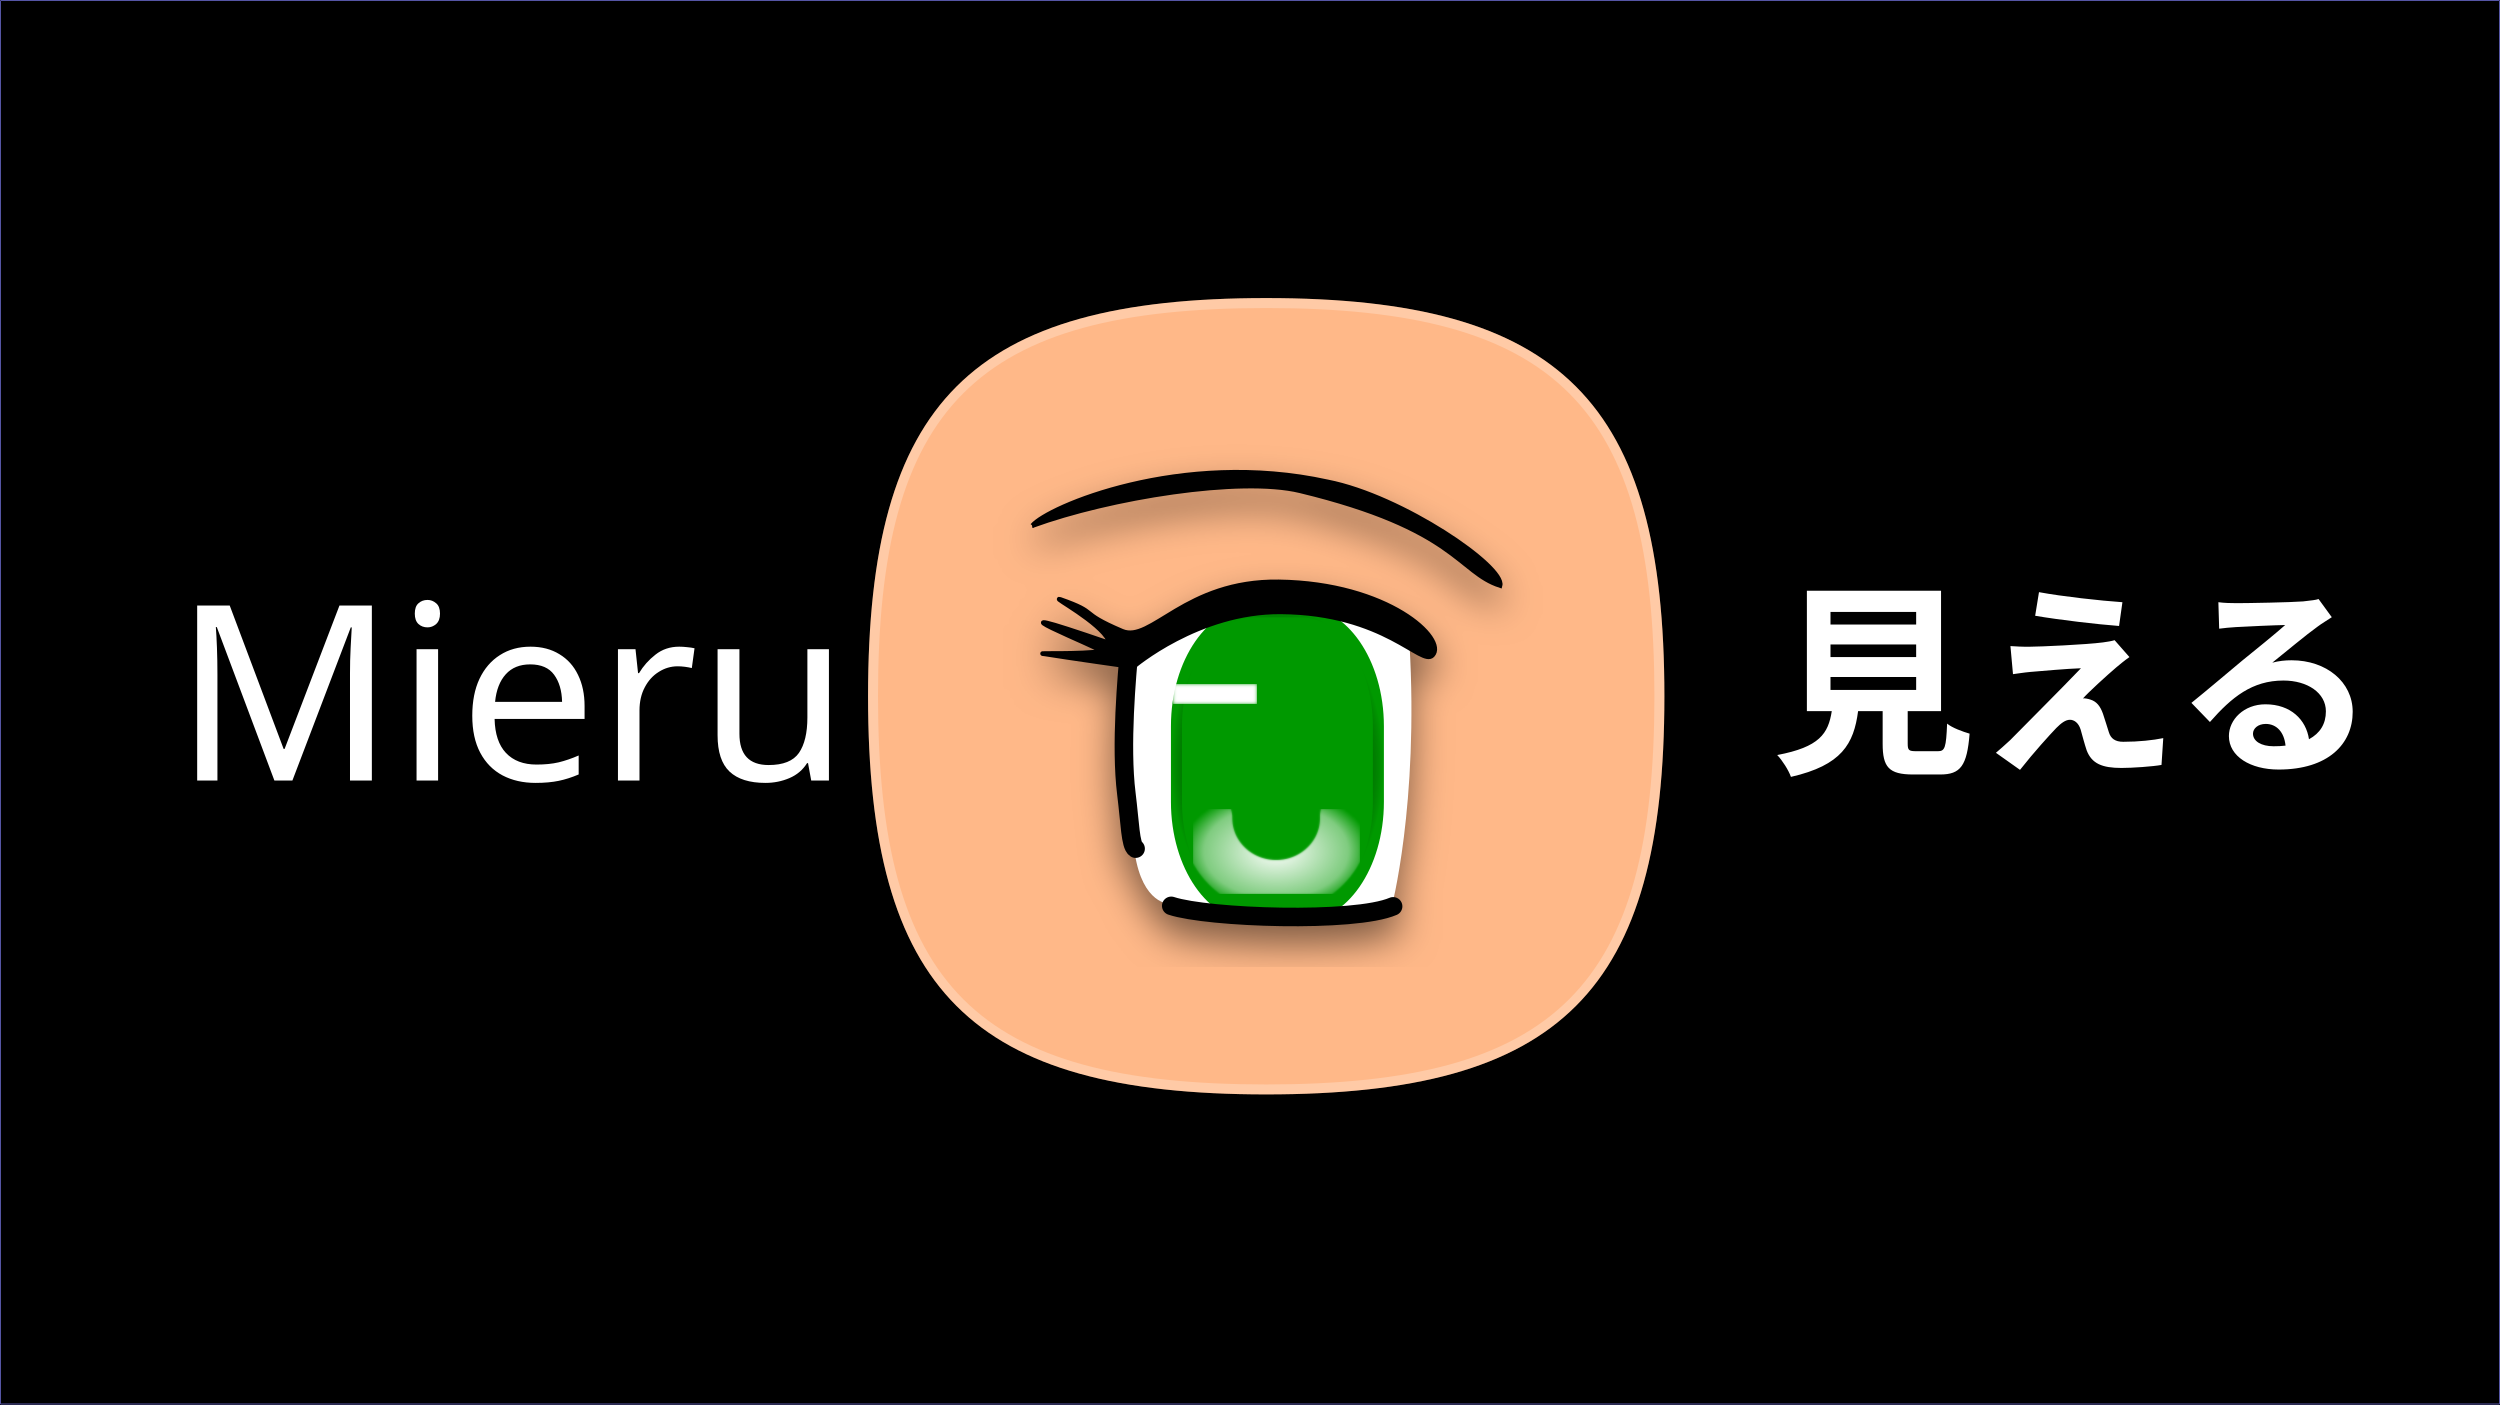
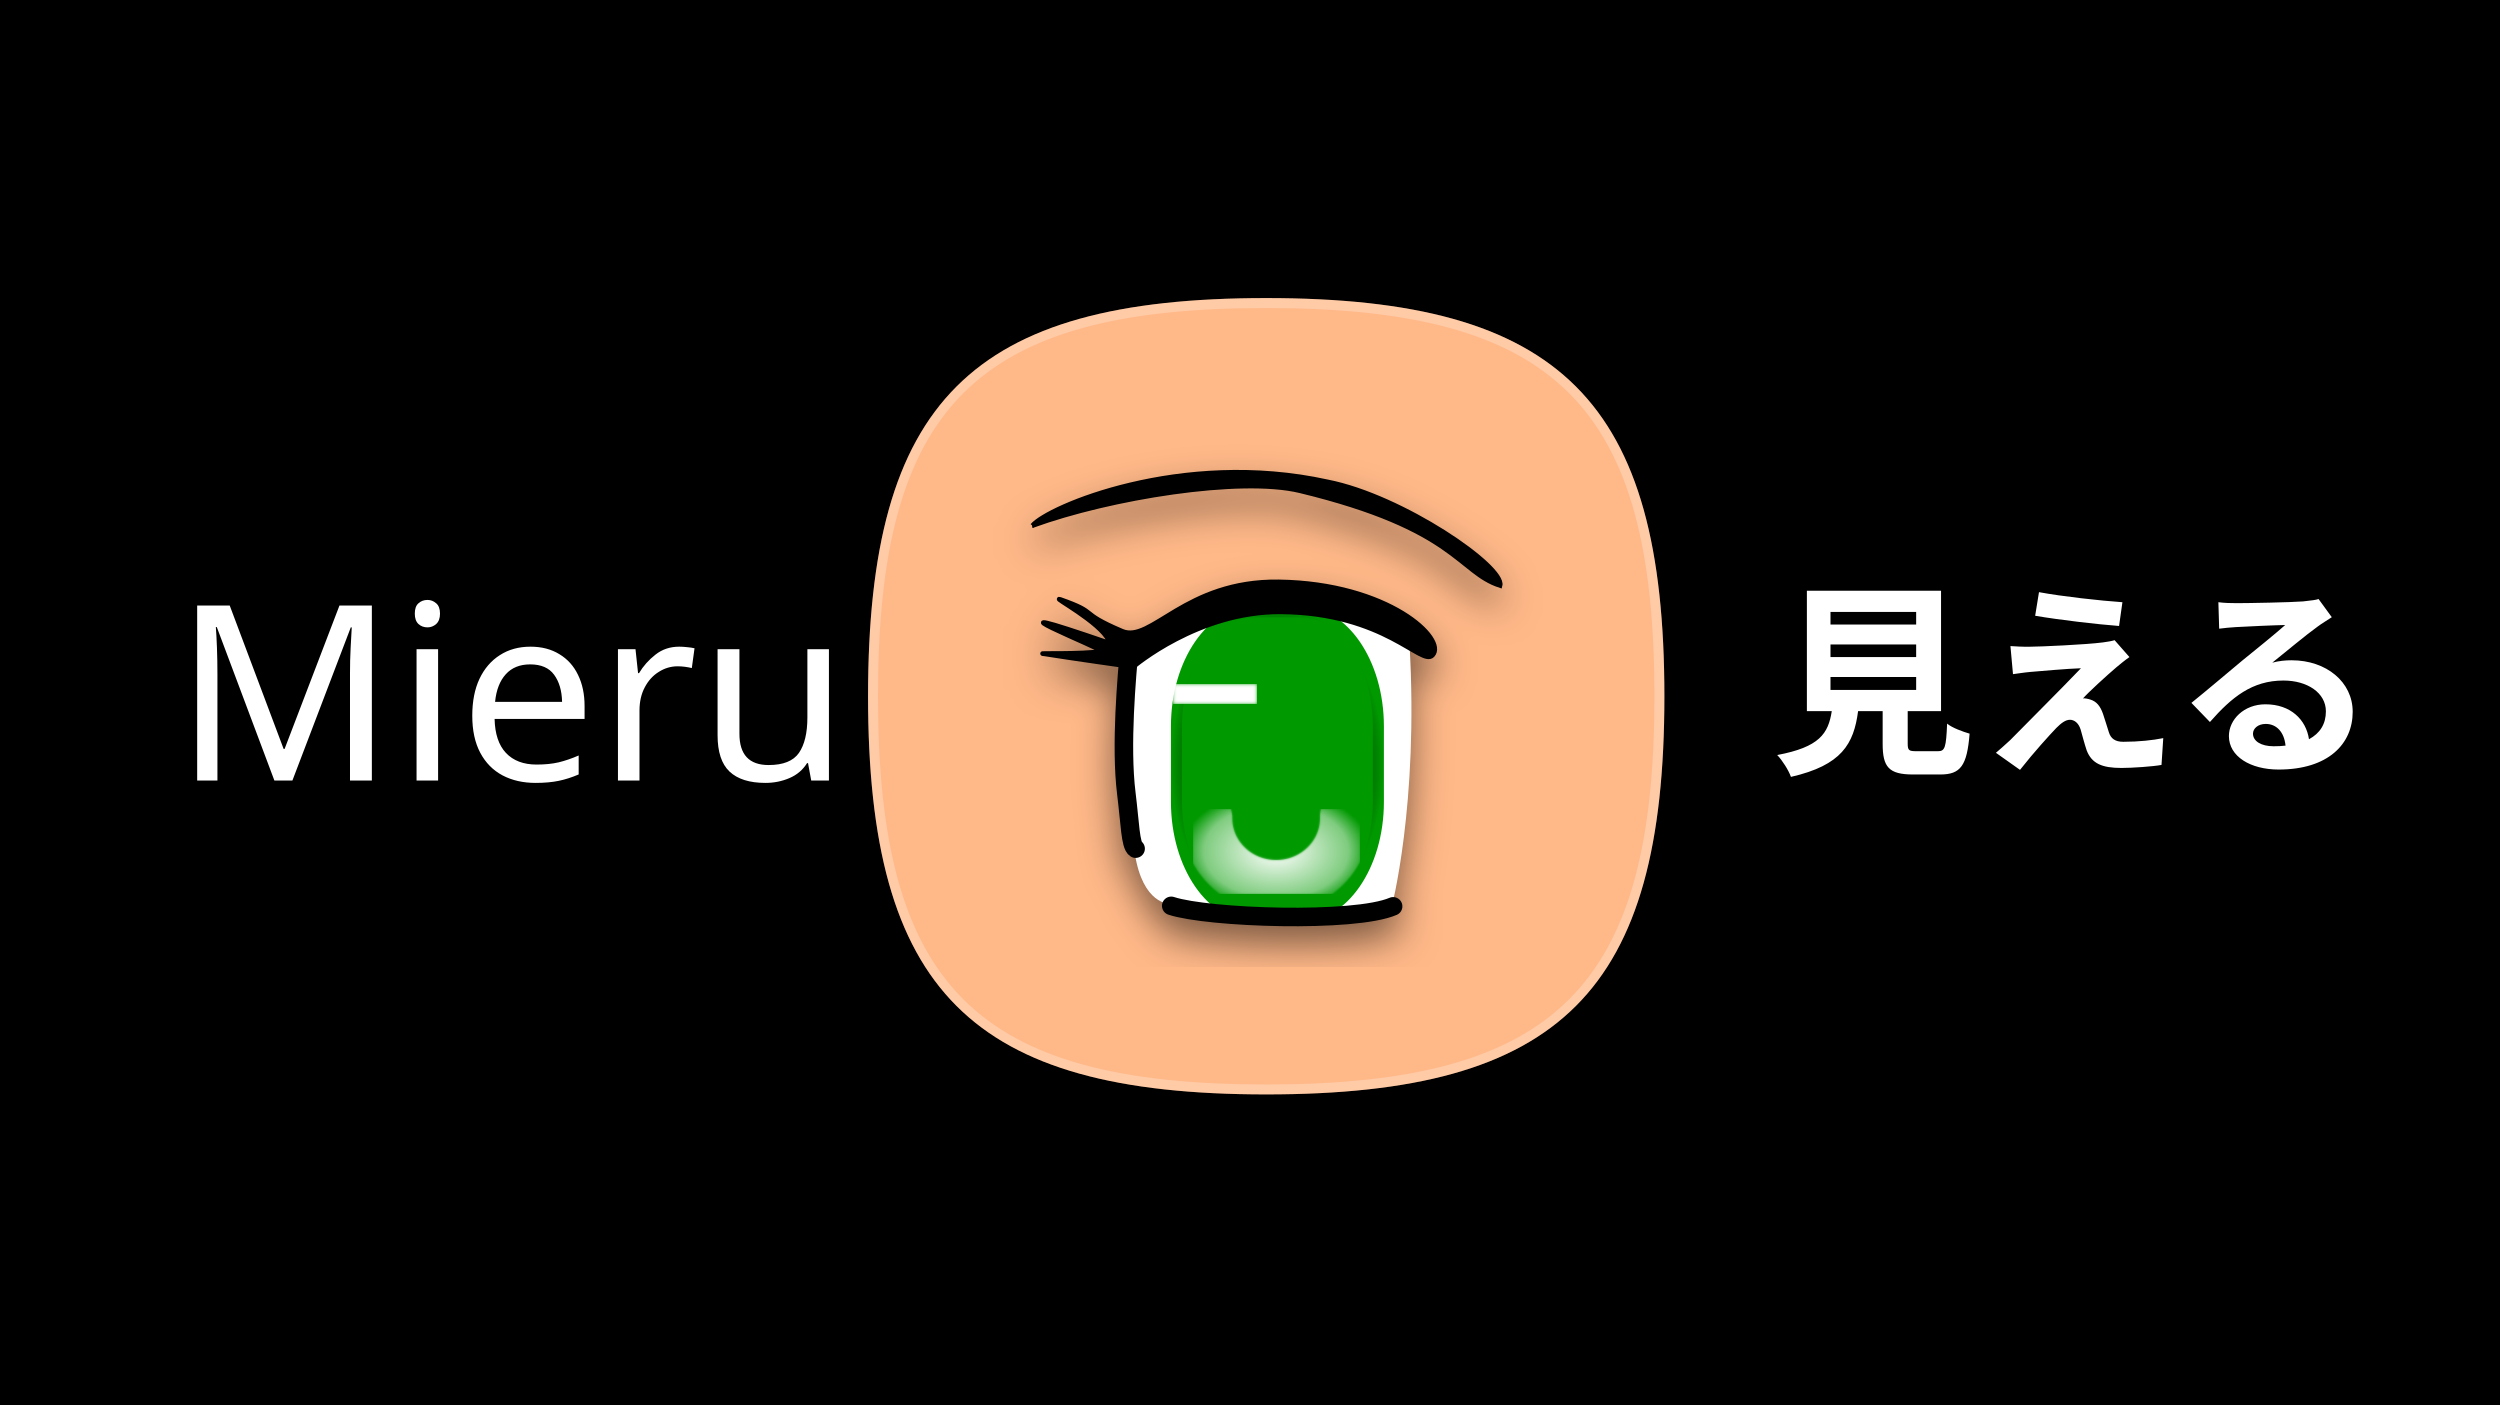
<svg xmlns="http://www.w3.org/2000/svg" xmlns:xlink="http://www.w3.org/1999/xlink" width="244.87" height="137.581" id="svg2" version="1.1">
  <defs id="defs5854">
    <filter color-interpolation-filters="sRGB" id="hicg_drop_shadow">
      <feOffset in="SourceAlpha" dx="0" dy="4" id="feOffset2889" />
      <feGaussianBlur stdDeviation="4" id="feGaussianBlur2891" />
      <feColorMatrix type="matrix" values="1 0 0 0 0  0 1 0 0 0  0 0 1 0 0  0 0 0 0.5 0" result="shadow" id="feColorMatrix2893" />
      <feBlend in="SourceGraphic" in2="shadow" mode="normal" id="feBlend2895" />
    </filter>
    <linearGradient id="linearGradient5076">
      <stop style="stop-color:#009900;stop-opacity:1;" offset="0" id="stop5078" />
      <stop id="stop5086" offset="0.806" style="stop-color:#004c00;stop-opacity:0.498;" />
      <stop style="stop-color:#000000;stop-opacity:0;" offset="1" id="stop5080" />
    </linearGradient>
    <linearGradient id="linearGradient3258">
      <stop id="stop3260" offset="0" style="stop-color:#ffffff;stop-opacity:1;" />
      <stop style="stop-color:#ffffff;stop-opacity:0.498;" offset="0.763" id="stop3303" />
      <stop id="stop3262" offset="1" style="stop-color:#ffffff;stop-opacity:0;" />
    </linearGradient>
    <filter color-interpolation-filters="sRGB" id="filter3316">
      <feGaussianBlur stdDeviation="0.246" id="feGaussianBlur3318" />
    </filter>
    <filter color-interpolation-filters="sRGB" id="filter3299">
      <feGaussianBlur stdDeviation="0.431" id="feGaussianBlur3301" />
    </filter>
    <radialGradient xlink:href="#linearGradient5076" id="radialGradient6725" gradientUnits="userSpaceOnUse" gradientTransform="matrix(1.096774,0,0,1.624842,697.2646,-79.11641)" cx="70.089" cy="531.559" fx="70.089" fy="531.559" r="20.955" />
    <radialGradient xlink:href="#linearGradient3258" id="radialGradient6727" gradientUnits="userSpaceOnUse" gradientTransform="matrix(1,0,0,0.6258348,0,220.8322)" cx="96.429" cy="590.2" fx="96.429" fy="590.2" r="19.515" />
  </defs>
  <g id="layer1" transform="translate(293.9649,-26.89778)">
    <text xml:space="preserve" style="font-size:20px;font-style:normal;font-weight:bold;fill:#000000;fill-opacity:1;stroke:none;font-family:Bitstream Vera Sans;-inkscape-font-specification:Bitstream Vera Sans Bold" x="-200.416" y="177.975" id="text6019-4">
      <tspan id="tspan6021-0" x="-200.416" y="177.975" />
    </text>
    <rect style="color:#000000;fill:#000000;fill-opacity:1;fill-rule:evenodd;stroke:#8080f8;stroke-width:0.116;stroke-linecap:round;stroke-linejoin:round;stroke-miterlimit:4;stroke-opacity:1;stroke-dasharray:none;stroke-dashoffset:0;marker:none;visibility:visible;display:inline;overflow:visible;enable-background:accumulate" id="rect5979-7" width="244.858" height="438.217" x="-30.358" y="-24.554" rx="0" ry="0" transform="matrix(0,1,-1,0,0,0)" />
-     <rect style="color:#000000;fill:#000000;fill-opacity:1;fill-rule:evenodd;stroke:#8080f8;stroke-width:0.065;stroke-linecap:round;stroke-linejoin:round;stroke-miterlimit:4;stroke-opacity:1;stroke-dasharray:none;stroke-dashoffset:0;marker:none;visibility:visible;display:inline;overflow:visible;enable-background:accumulate" id="rect5979" width="137.456" height="244.745" x="26.96" y="49.158" rx="0" ry="0" transform="matrix(0,1,-1,0,0,0)" />
+     <rect style="color:#000000;fill:#000000;fill-opacity:1;fill-rule:evenodd;stroke:none;stroke-width:0;stroke-linecap:round;stroke-linejoin:round;stroke-miterlimit:4;stroke-opacity:1;stroke-dasharray:none;stroke-dashoffset:0;marker:none;visibility:visible;display:inline;overflow:visible;enable-background:accumulate" id="rect5979" width="137.456" height="244.745" x="26.96" y="49.158" rx="0" ry="0" transform="matrix(0,1,-1,0,0,0)" />
    <g id="g5981" transform="translate(7.201565,8.445158)">
      <path style="fill:#ffb888;fill-opacity:1" d="m -138.143,86.648 c 0,28.893 -10.105,39 -39,39 -28.895,0 -39,-10.107 -39,-39 0,-28.894 10.105,-39 39,-39 28.895,0 39,10.106 39,39 z" id="hicg_background" />
      <path d="m -177.144,47.648 c -28.894,0 -38.999,10.106 -38.999,39 0,28.893 10.105,39 38.999,39 28.897,0 39.001,-10.107 39.001,-39 0,-28.894 -10.104,-39 -39.001,-39 z m 0,77.025 c -28.429,0 -38.023,-9.595 -38.023,-38.025 0,-28.429 9.595,-38.024 38.023,-38.024 28.43,0 38.024,9.596 38.024,38.024 0,28.43 -9.594,38.025 -38.024,38.025 z" id="hicg_highlight" style="opacity:0.25;fill:#ffffff" />
      <g id="g2902" transform="matrix(0.4537815,0,0,0.4537815,-204.1429,59.6479)" style="filter:url(#hicg_drop_shadow)">
        <defs id="defs3318">
          <radialGradient r="20.955" fy="531.559" fx="70.089" cy="531.559" cx="70.089" gradientTransform="matrix(1.096774,0,0,1.624842,697.2646,-79.11641)" gradientUnits="userSpaceOnUse" id="radialGradient5807" xlink:href="#linearGradient5076" />
          <radialGradient r="19.515" fy="590.2" fx="96.429" cy="590.2" cx="96.429" gradientTransform="matrix(1,0,0,0.6258348,0,220.8322)" gradientUnits="userSpaceOnUse" id="radialGradient5809" xlink:href="#linearGradient3258" />
          <radialGradient r="19.515" fy="590.2" fx="96.429" cy="590.2" cx="96.429" gradientTransform="matrix(1,0,0,0.6258348,0,220.8322)" gradientUnits="userSpaceOnUse" id="radialGradient2501" xlink:href="#linearGradient3258" />
          <radialGradient r="20.955" fy="531.559" fx="70.089" cy="531.559" cx="70.089" gradientTransform="matrix(1.096774,0,0,1.624842,198.9685,-553.7842)" gradientUnits="userSpaceOnUse" id="radialGradient2499" xlink:href="#linearGradient5076" />
          <radialGradient r="19.515" fy="590.2" fx="96.429" cy="590.2" cx="96.429" gradientTransform="matrix(1,0,0,0.6258348,0,220.8322)" gradientUnits="userSpaceOnUse" id="radialGradient2493" xlink:href="#linearGradient3258" />
          <radialGradient r="20.955" fy="531.559" fx="70.089" cy="531.559" cx="70.089" gradientTransform="matrix(1.096774,0,0,1.624842,198.9685,-553.7842)" gradientUnits="userSpaceOnUse" id="radialGradient2491" xlink:href="#linearGradient5076" />
          <radialGradient gradientUnits="userSpaceOnUse" gradientTransform="matrix(1,0,0,0.6258348,0,220.8322)" r="19.515" fy="590.2" fx="96.429" cy="590.2" cx="96.429" id="radialGradient3266" xlink:href="#linearGradient3258" />
          <radialGradient gradientUnits="userSpaceOnUse" gradientTransform="matrix(1.096774,0,0,1.624842,-6.444211,-334.5379)" r="20.955" fy="531.559" fx="70.089" cy="531.559" cx="70.089" id="radialGradient5082" xlink:href="#linearGradient5076" />
          <linearGradient id="linearGradient5817">
            <stop id="stop5819" offset="0" style="stop-color:#009900;stop-opacity:1;" />
            <stop style="stop-color:#004c00;stop-opacity:0.498;" offset="0.806" id="stop5821" />
            <stop id="stop5823" offset="1" style="stop-color:#000000;stop-opacity:0;" />
          </linearGradient>
          <linearGradient id="linearGradient5829">
            <stop style="stop-color:#ffffff;stop-opacity:1;" offset="0" id="stop5831" />
            <stop id="stop5833" offset="0.763" style="stop-color:#ffffff;stop-opacity:0.498;" />
            <stop style="stop-color:#ffffff;stop-opacity:0;" offset="1" id="stop5835" />
          </linearGradient>
        </defs>
        <g transform="translate(-712.2189,-710.4404)" id="layer1-7">
          <path id="path2525" d="m 802.637,758.498 c 2.054,34.911 -3.929,57.321 -3.929,57.321 l -15.714,1.964 -21.429,-0.893 -10.714,-2.143 c 0,0 -5.791,0.157 -7.5,-10.893 -0.136,-0.882 0,-0.893 0,-0.893 l -2.321,-19.286 1.25,-24.107 10.714,-5.536 14.107,-4.821 17.5,0.893 15.536,5.357 2.5,3.036 z" style="fill:#ffffff;fill-opacity:1;fill-rule:evenodd;stroke:none" />
          <rect rx="17.904" ry="25.875" y="750.534" x="751.154" height="68.098" width="45.966" id="rect2527" style="fill:#009900;fill-opacity:1;fill-rule:nonzero;stroke:url(#radialGradient6725);stroke-width:4.76;stroke-linejoin:round;stroke-miterlimit:4;stroke-opacity:1;stroke-dasharray:none" />
          <path id="path2529" d="m 723.82,760.787 c 5.552,0.897 19.191,2.818 19.191,2.818 0,0 14.013,-12.018 31.859,-11.877 22.524,0.177 30.398,11.827 32.735,9.364 3.253,-3.428 -9.53,-15.515 -33.2,-15.836 -20.196,-0.279 -27.54,13.309 -33.792,10.645 -9.912,-4.223 -4.62,-3.796 -13.365,-6.862 -1.934,-0.678 8.611,4.898 10.48,8.844 0.294,0.621 0.769,0.82 0.245,0.639 -31.813,-10.977 -0.815,1.551 -1.722,1.707 -4.237,0.728 -14.982,0.355 -12.431,0.558 z" style="fill:#000000;fill-rule:evenodd;stroke:#000000;stroke-width:1px;stroke-linecap:butt;stroke-linejoin:round;stroke-opacity:1" />
          <path transform="matrix(1.045317,0,0,1.079912,673.0647,166.0382)" d="m 110.708,583.216 c 0.23,7.492 -5.976,13.743 -13.862,13.962 -7.886,0.219 -14.466,-5.677 -14.697,-13.169 -0.005,-0.17 -0.007,-0.34 -0.006,-0.509" id="path2531" style="fill:#ffffff;fill-opacity:0;fill-rule:nonzero;stroke:url(#radialGradient6727);stroke-width:10.459;stroke-linecap:round;stroke-linejoin:bevel;stroke-miterlimit:4;stroke-opacity:1;stroke-dasharray:none;filter:url(#filter3316)" />
          <rect ry="1.73" rx="6.431" y="767.793" x="753.212" height="3.459" width="15.005" id="rect2533" style="fill:none;stroke:#ffffff;stroke-width:9.211;stroke-linecap:round;stroke-linejoin:bevel;stroke-miterlimit:4;stroke-opacity:1;stroke-dasharray:none;filter:url(#filter3299)" />
          <path id="path2535" d="m 751.217,815.183 c 7.901,2.621 39.524,3.706 47.892,0.107" style="fill:none;stroke:#000000;stroke-width:4;stroke-linecap:round;stroke-linejoin:miter;stroke-miterlimit:4;stroke-opacity:1;stroke-dasharray:none" />
          <path id="path2537" d="m 742.204,759.12 c -0.552,6.461 -1.978,21.366 -0.665,31.911 0.791,6.352 0.852,11.06 1.989,11.807" style="fill:none;stroke:#000000;stroke-width:4;stroke-linecap:round;stroke-linejoin:miter;stroke-miterlimit:4;stroke-opacity:1;stroke-dasharray:none" />
          <path id="path2539" d="m 721.254,733.113 c 3.198,-3.907 32.028,-16.429 63.71,-9.441 16.118,3.161 38.308,18.374 37.227,22.377 -8.989,-2.911 -9.456,-12.303 -43.146,-20.454 -12.919,-3.126 -41.086,1.425 -57.792,7.518 z" style="fill:#000000;fill-rule:evenodd;stroke:#000000;stroke-width:0.999px;stroke-linecap:butt;stroke-linejoin:miter;stroke-opacity:1" />
        </g>
      </g>
    </g>
    <text xml:space="preserve" style="font-size:20px;font-style:normal;font-weight:bold;fill:#ffffff;fill-opacity:1;stroke:none;font-family:Bitstream Vera Sans;-inkscape-font-specification:Bitstream Vera Sans Bold" x="-120.486" y="101.118" id="text6019-8">
      <tspan id="tspan6021-8" x="-120.486" y="101.118">見える</tspan>
    </text>
    <text xml:space="preserve" style="font-size:24px;font-style:normal;font-variant:normal;font-weight:300;font-stretch:normal;fill:#ffffff;fill-opacity:1;stroke:none;font-family:Segoe UI Light;-inkscape-font-specification:'Segoe UI Light, Light'" x="-276.98" y="103.349" id="text6019-8-2">
      <tspan id="tspan6021-8-4" x="-276.98" y="103.349" style="font-size:24px;font-style:normal;font-variant:normal;font-weight:300;font-stretch:normal;text-align:start;writing-mode:lr-tb;text-anchor:start;font-family:Segoe UI Light;-inkscape-font-specification:'Segoe UI Light, Light'">Mieru</tspan>
    </text>
  </g>
</svg>
